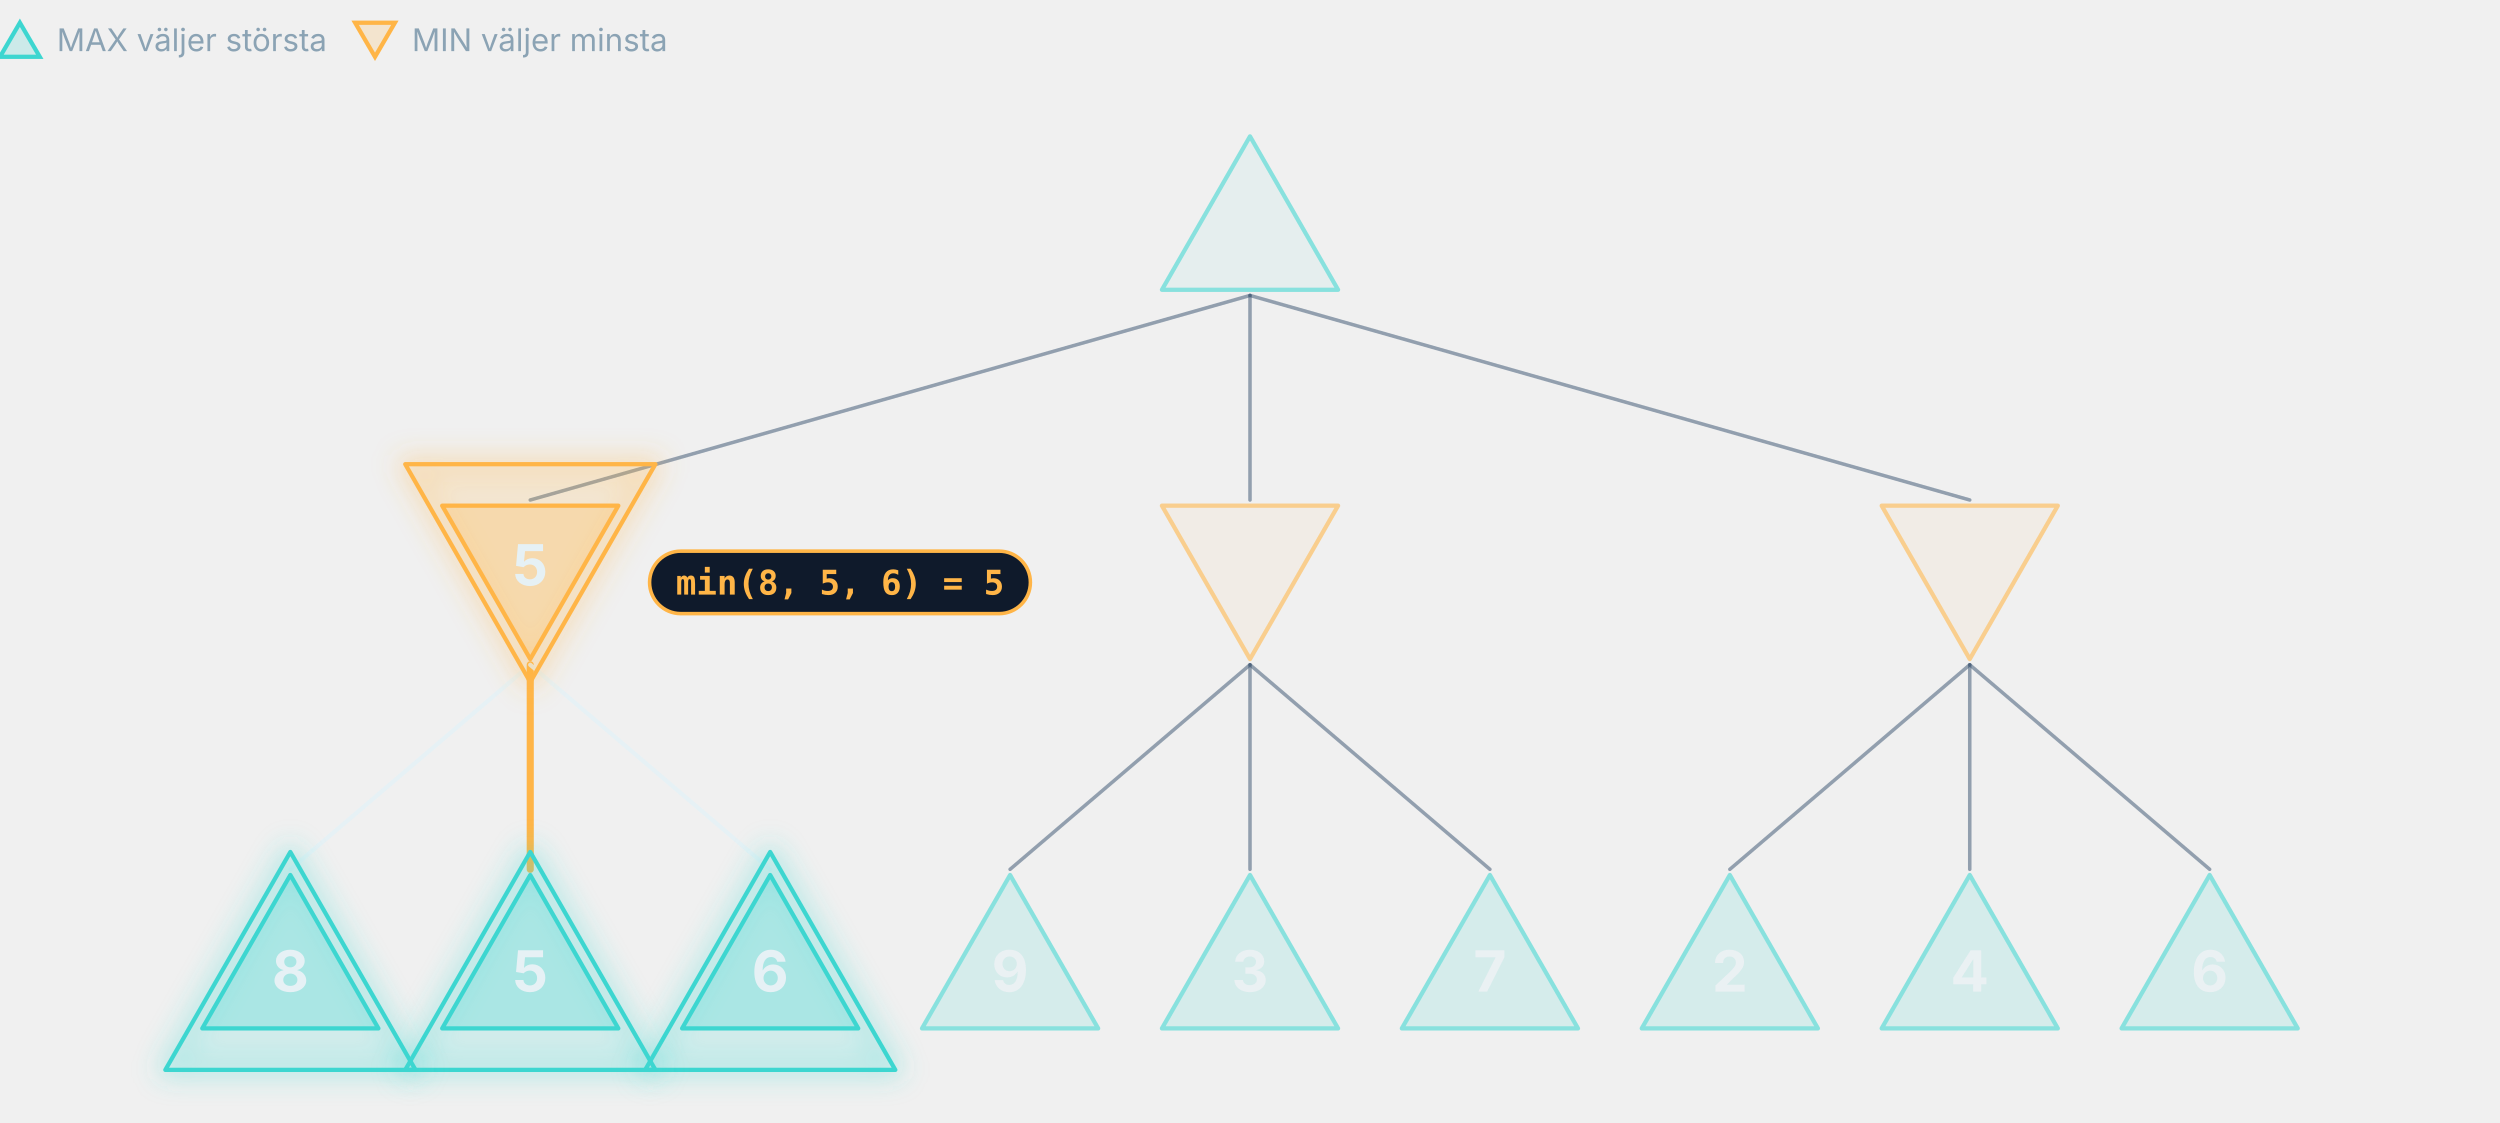
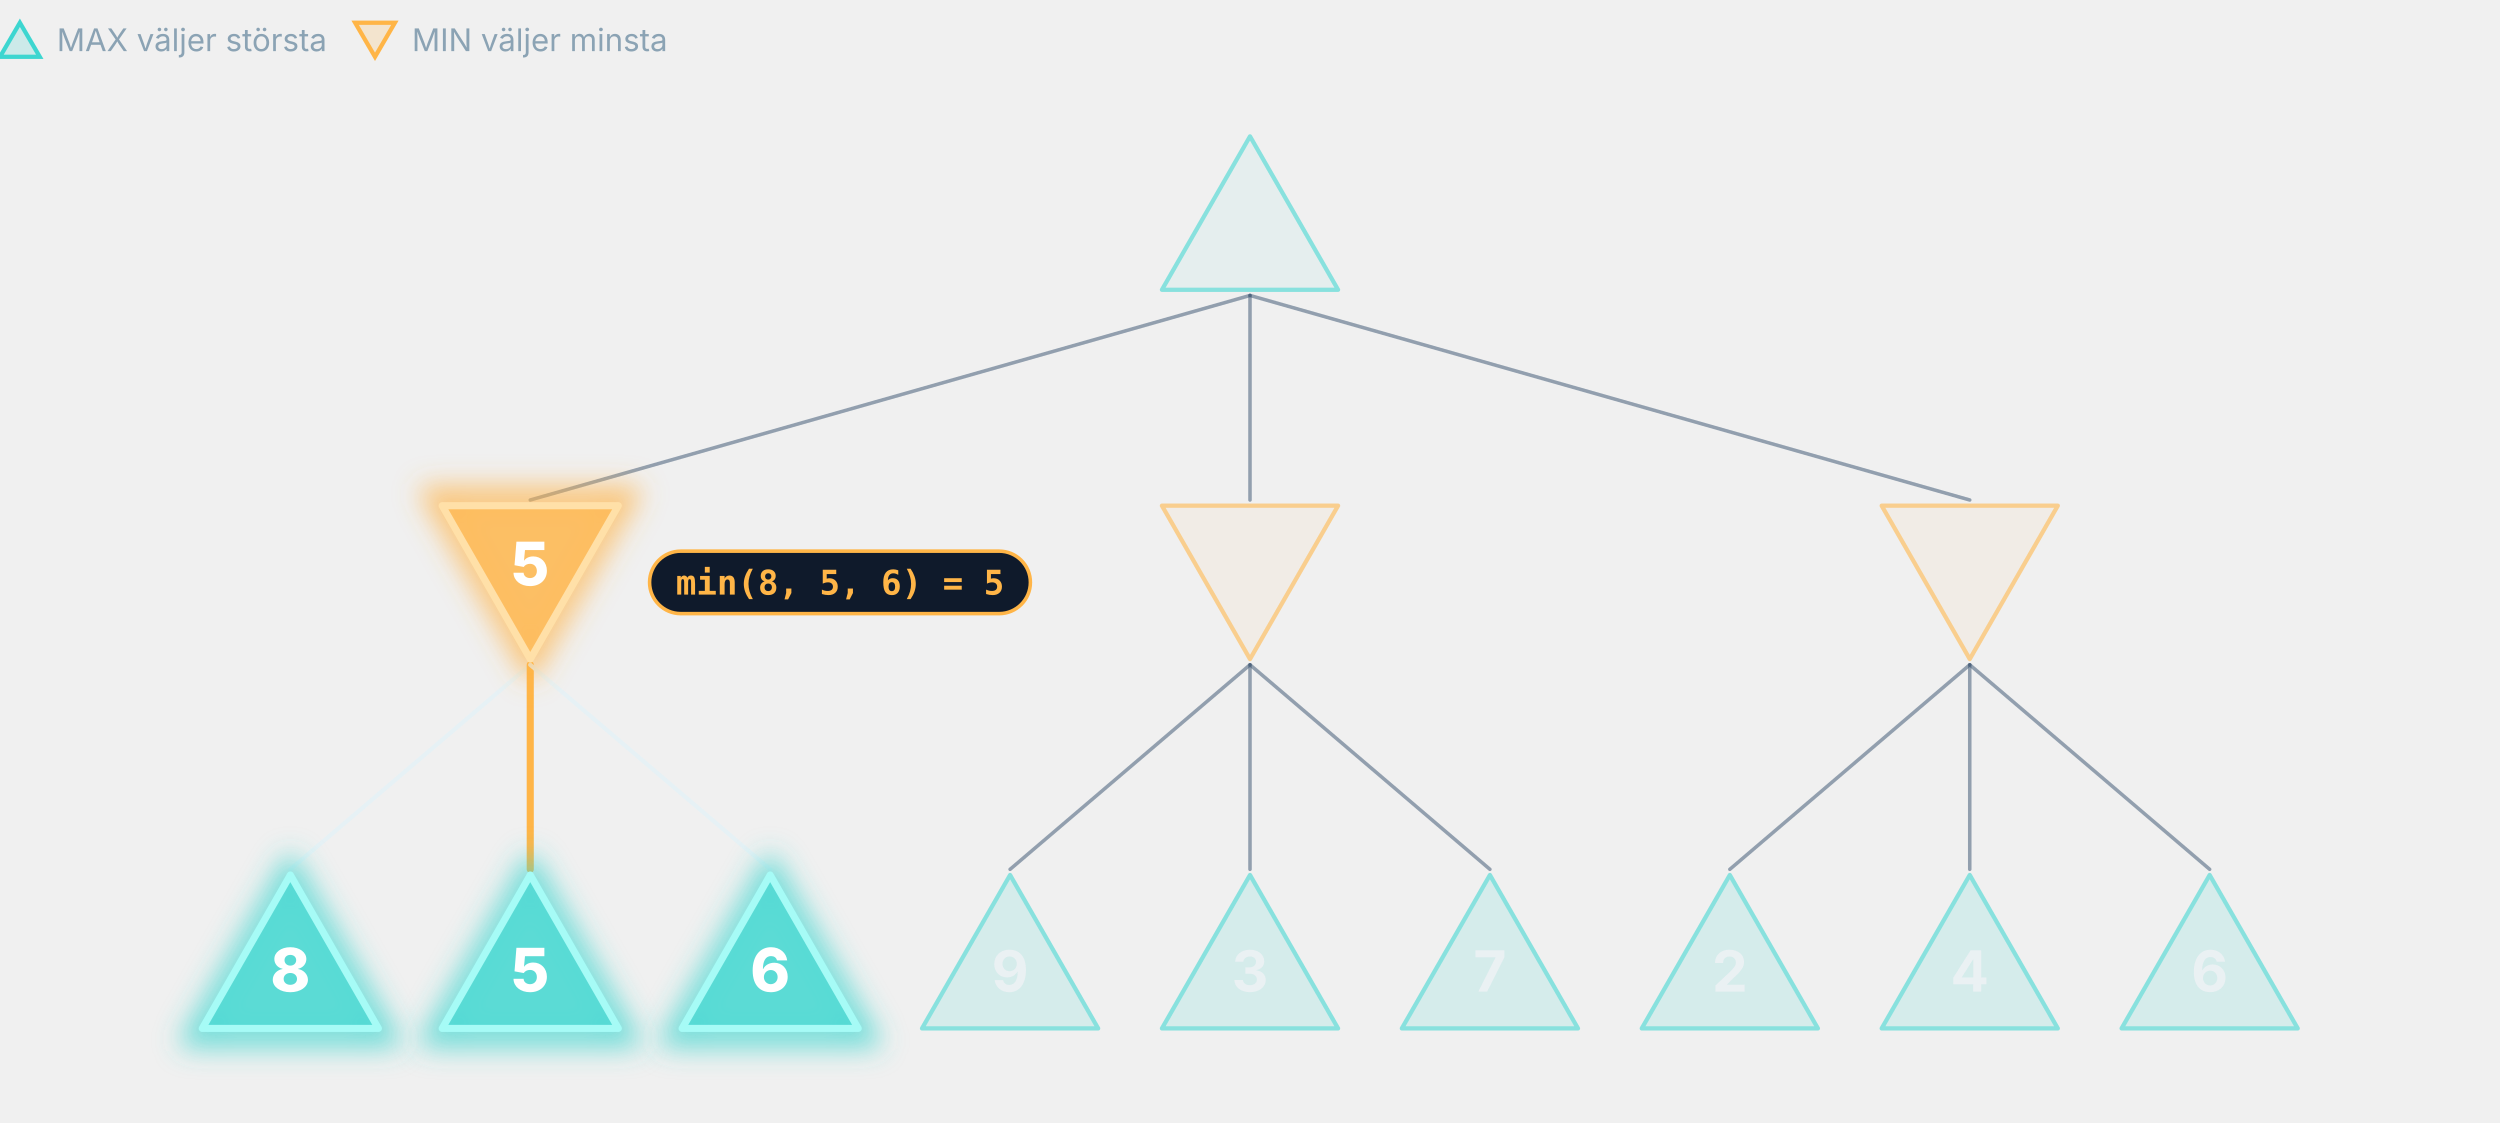
<svg xmlns="http://www.w3.org/2000/svg" viewBox="0 0 1760 790" width="1760" height="790" role="img">
  <defs>
    <filter id="glow" x="-40%" y="-40%" width="180%" height="180%">
      <feGaussianBlur stdDeviation="9" />
    </filter>
    <filter id="soft" x="-20%" y="-20%" width="140%" height="140%">
      <feGaussianBlur stdDeviation="4" />
    </filter>
  </defs>
  <g transform="translate(0,30)">
    <polygon points="14,-14 28,10 0,10" fill="#3DD6D0" fill-opacity=".2" stroke="#3DD6D0" stroke-width="3" />
    <text x="40.0" y="6.0" font-family="'IBM Plex Sans','Segoe UI',Inter,Helvetica,Arial,sans-serif" font-size="22" font-weight="400" fill="#8BA3B4" text-anchor="start">MAX väljer största</text>
    <polygon points="250,-14 278,-14 264,10" fill="#FFB547" fill-opacity=".2" stroke="#FFB547" stroke-width="3" />
    <text x="290.0" y="6.0" font-family="'IBM Plex Sans','Segoe UI',Inter,Helvetica,Arial,sans-serif" font-size="22" font-weight="400" fill="#8BA3B4" text-anchor="start">MIN väljer minsta</text>
  </g>
  <path data-edge="r0:r00" d="M373.3,468.0L204.4,612.0" stroke="#E6F1F5" stroke-width="3" stroke-linecap="round" fill="none" opacity="1" />
  <path data-edge="r0:r01" d="M373.3,468.0L373.3,612.0" stroke="#FFB547" stroke-width="5" stroke-linecap="round" fill="none" opacity="1" />
  <path data-edge="r0:r02" d="M373.3,468.0L542.2,612.0" stroke="#E6F1F5" stroke-width="3" stroke-linecap="round" fill="none" opacity="1" />
  <path data-edge="r:r0" d="M880.0,208.0L373.3,352.0" stroke="#3B5572" stroke-width="2.5" stroke-linecap="round" fill="none" opacity="0.52" />
  <path data-edge="r1:r10" d="M880.0,468.0L711.1,612.0" stroke="#3B5572" stroke-width="2.5" stroke-linecap="round" fill="none" opacity="0.52" />
  <path data-edge="r1:r11" d="M880.0,468.0L880.0,612.0" stroke="#3B5572" stroke-width="2.5" stroke-linecap="round" fill="none" opacity="0.52" />
  <path data-edge="r1:r12" d="M880.0,468.0L1048.9,612.0" stroke="#3B5572" stroke-width="2.5" stroke-linecap="round" fill="none" opacity="0.52" />
  <path data-edge="r:r1" d="M880.0,208.0L880.0,352.0" stroke="#3B5572" stroke-width="2.5" stroke-linecap="round" fill="none" opacity="0.52" />
  <path data-edge="r2:r20" d="M1386.7,468.0L1217.8,612.0" stroke="#3B5572" stroke-width="2.5" stroke-linecap="round" fill="none" opacity="0.52" />
  <path data-edge="r2:r21" d="M1386.7,468.0L1386.7,612.0" stroke="#3B5572" stroke-width="2.5" stroke-linecap="round" fill="none" opacity="0.52" />
  <path data-edge="r2:r22" d="M1386.7,468.0L1555.6,612.0" stroke="#3B5572" stroke-width="2.5" stroke-linecap="round" fill="none" opacity="0.52" />
  <path data-edge="r:r2" d="M880.0,208.0L1386.7,352.0" stroke="#3B5572" stroke-width="2.5" stroke-linecap="round" fill="none" opacity="0.52" />
-   <polygon points="285.3,326.8 461.4,326.8 373.3,480.2" fill="#FFB547" fill-opacity=".14" stroke="#FFB547" stroke-width="12" stroke-opacity=".28" stroke-linejoin="round" filter="url(#glow)" />
-   <polygon data-focus-node="r0" points="285.3,326.8 461.4,326.8 373.3,480.2" fill="#FFB547" fill-opacity=".05" stroke="#FFB547" stroke-width="3" stroke-linejoin="round" />
-   <polygon points="542.2,599.8 630.3,753.2 454.2,753.2" fill="#3DD6D0" fill-opacity=".14" stroke="#3DD6D0" stroke-width="12" stroke-opacity=".28" stroke-linejoin="round" filter="url(#glow)" />
-   <polygon data-focus-node="r02" points="542.2,599.8 630.3,753.2 454.2,753.2" fill="#3DD6D0" fill-opacity=".05" stroke="#3DD6D0" stroke-width="3" stroke-linejoin="round" />
-   <polygon points="373.3,599.8 461.4,753.2 285.3,753.2" fill="#3DD6D0" fill-opacity=".14" stroke="#3DD6D0" stroke-width="12" stroke-opacity=".28" stroke-linejoin="round" filter="url(#glow)" />
-   <polygon data-focus-node="r01" points="373.3,599.8 461.4,753.2 285.3,753.2" fill="#3DD6D0" fill-opacity=".05" stroke="#3DD6D0" stroke-width="3" stroke-linejoin="round" />
-   <polygon points="204.4,599.8 292.5,753.2 116.4,753.2" fill="#3DD6D0" fill-opacity=".14" stroke="#3DD6D0" stroke-width="12" stroke-opacity=".28" stroke-linejoin="round" filter="url(#glow)" />
-   <polygon data-focus-node="r00" points="204.4,599.8 292.5,753.2 116.4,753.2" fill="#3DD6D0" fill-opacity=".05" stroke="#3DD6D0" stroke-width="3" stroke-linejoin="round" />
+   <polygon data-focus-node="r00" points="204.4,607.4 276.4,732.6 132.5,732.6" fill="#3DD6D0" fill-opacity=".55" stroke="#3DD6D0" stroke-width="14" stroke-opacity=".5" stroke-linejoin="round" filter="url(#glow)" />
+   <polygon data-focus-node="r02" points="542.2,607.4 614.1,732.6 470.3,732.6" fill="#3DD6D0" fill-opacity=".55" stroke="#3DD6D0" stroke-width="14" stroke-opacity=".5" stroke-linejoin="round" filter="url(#glow)" />
+   <polygon data-focus-node="r0" points="301.4,347.4 445.3,347.4 373.3,472.6" fill="#FFB547" fill-opacity=".55" stroke="#FFB547" stroke-width="14" stroke-opacity=".5" stroke-linejoin="round" filter="url(#glow)" />
+   <polygon data-focus-node="r01" points="373.3,607.4 445.3,732.6 301.4,732.6" fill="#3DD6D0" fill-opacity=".55" stroke="#3DD6D0" stroke-width="14" stroke-opacity=".5" stroke-linejoin="round" filter="url(#glow)" />
  <g data-node="r00" opacity="1">
-     <polygon points="204.4,616.0 266.4,724.0 142.4,724.0" fill="#3DD6D0" fill-opacity="0.26" stroke="#3DD6D0" stroke-width="3" stroke-linejoin="round" />
-     <text x="204.4" y="698.1" font-family="'IBM Plex Sans','Segoe UI',Inter,Helvetica,Arial,sans-serif" font-size="40.0" font-weight="700" fill="#E6F1F5" text-anchor="middle">8</text>
+     <polygon points="204.4,616.0 266.4,724.0 142.4,724.0" fill="#3DD6D0" fill-opacity=".62" stroke="#A6FBF6" stroke-width="5" stroke-linejoin="round" />
+     <text x="204.4" y="698.1" font-family="'IBM Plex Sans','Segoe UI',Inter,Helvetica,Arial,sans-serif" font-size="42.4" font-weight="800" fill="#FFFFFF" text-anchor="middle">8</text>
  </g>
  <g data-node="r01" opacity="1">
-     <polygon points="373.3,616.0 435.3,724.0 311.3,724.0" fill="#3DD6D0" fill-opacity="0.26" stroke="#3DD6D0" stroke-width="3" stroke-linejoin="round" />
-     <text x="373.3" y="698.1" font-family="'IBM Plex Sans','Segoe UI',Inter,Helvetica,Arial,sans-serif" font-size="40.0" font-weight="700" fill="#E6F1F5" text-anchor="middle">5</text>
+     <polygon points="373.3,616.0 435.3,724.0 311.3,724.0" fill="#3DD6D0" fill-opacity=".62" stroke="#A6FBF6" stroke-width="5" stroke-linejoin="round" />
+     <text x="373.3" y="698.1" font-family="'IBM Plex Sans','Segoe UI',Inter,Helvetica,Arial,sans-serif" font-size="42.4" font-weight="800" fill="#FFFFFF" text-anchor="middle">5</text>
  </g>
  <g data-node="r02" opacity="1">
-     <polygon points="542.2,616.0 604.2,724.0 480.2,724.0" fill="#3DD6D0" fill-opacity="0.26" stroke="#3DD6D0" stroke-width="3" stroke-linejoin="round" />
-     <text x="542.2" y="698.1" font-family="'IBM Plex Sans','Segoe UI',Inter,Helvetica,Arial,sans-serif" font-size="40.0" font-weight="700" fill="#E6F1F5" text-anchor="middle">6</text>
+     <polygon points="542.2,616.0 604.2,724.0 480.2,724.0" fill="#3DD6D0" fill-opacity=".62" stroke="#A6FBF6" stroke-width="5" stroke-linejoin="round" />
+     <text x="542.2" y="698.1" font-family="'IBM Plex Sans','Segoe UI',Inter,Helvetica,Arial,sans-serif" font-size="42.4" font-weight="800" fill="#FFFFFF" text-anchor="middle">6</text>
  </g>
  <g data-node="r0" opacity="1">
-     <polygon points="311.3,356.0 435.3,356.0 373.3,464.0" fill="#FFB547" fill-opacity="0.26" stroke="#FFB547" stroke-width="3" stroke-linejoin="round" />
-     <text x="373.3" y="412.2" font-family="'IBM Plex Sans','Segoe UI',Inter,Helvetica,Arial,sans-serif" font-size="40.0" font-weight="700" fill="#E6F1F5" text-anchor="middle">5</text>
+     <polygon points="311.3,356.0 435.3,356.0 373.3,464.0" fill="#FFB547" fill-opacity=".62" stroke="#FFE0A8" stroke-width="5" stroke-linejoin="round" />
+     <text x="373.3" y="412.2" font-family="'IBM Plex Sans','Segoe UI',Inter,Helvetica,Arial,sans-serif" font-size="42.4" font-weight="800" fill="#FFFFFF" text-anchor="middle">5</text>
  </g>
  <g data-node="r10" opacity="0.58">
    <polygon points="711.1,616.0 773.1,724.0 649.1,724.0" fill="#3DD6D0" fill-opacity="0.26" stroke="#3DD6D0" stroke-width="3" stroke-linejoin="round" />
    <text x="711.1" y="698.1" font-family="'IBM Plex Sans','Segoe UI',Inter,Helvetica,Arial,sans-serif" font-size="40.0" font-weight="700" fill="#E6F1F5" text-anchor="middle">9</text>
  </g>
  <g data-node="r11" opacity="0.58">
    <polygon points="880.0,616.0 942.0,724.0 818.0,724.0" fill="#3DD6D0" fill-opacity="0.26" stroke="#3DD6D0" stroke-width="3" stroke-linejoin="round" />
    <text x="880.0" y="698.1" font-family="'IBM Plex Sans','Segoe UI',Inter,Helvetica,Arial,sans-serif" font-size="40.0" font-weight="700" fill="#E6F1F5" text-anchor="middle">3</text>
  </g>
  <g data-node="r12" opacity="0.58">
    <polygon points="1048.9,616.0 1110.9,724.0 986.9,724.0" fill="#3DD6D0" fill-opacity="0.26" stroke="#3DD6D0" stroke-width="3" stroke-linejoin="round" />
    <text x="1048.9" y="698.1" font-family="'IBM Plex Sans','Segoe UI',Inter,Helvetica,Arial,sans-serif" font-size="40.0" font-weight="700" fill="#E6F1F5" text-anchor="middle">7</text>
  </g>
  <g data-node="r1" opacity="0.58">
    <polygon points="818.0,356.0 942.0,356.0 880.0,464.0" fill="#FFB547" fill-opacity="0.1" stroke="#FFB547" stroke-width="3" stroke-linejoin="round" />
  </g>
  <g data-node="r20" opacity="0.58">
    <polygon points="1217.8,616.0 1279.8,724.0 1155.8,724.0" fill="#3DD6D0" fill-opacity="0.26" stroke="#3DD6D0" stroke-width="3" stroke-linejoin="round" />
    <text x="1217.8" y="698.1" font-family="'IBM Plex Sans','Segoe UI',Inter,Helvetica,Arial,sans-serif" font-size="40.0" font-weight="700" fill="#E6F1F5" text-anchor="middle">2</text>
  </g>
  <g data-node="r21" opacity="0.58">
    <polygon points="1386.7,616.0 1448.7,724.0 1324.7,724.0" fill="#3DD6D0" fill-opacity="0.26" stroke="#3DD6D0" stroke-width="3" stroke-linejoin="round" />
    <text x="1386.7" y="698.1" font-family="'IBM Plex Sans','Segoe UI',Inter,Helvetica,Arial,sans-serif" font-size="40.0" font-weight="700" fill="#E6F1F5" text-anchor="middle">4</text>
  </g>
  <g data-node="r22" opacity="0.58">
    <polygon points="1555.6,616.0 1617.6,724.0 1493.6,724.0" fill="#3DD6D0" fill-opacity="0.26" stroke="#3DD6D0" stroke-width="3" stroke-linejoin="round" />
    <text x="1555.6" y="698.1" font-family="'IBM Plex Sans','Segoe UI',Inter,Helvetica,Arial,sans-serif" font-size="40.0" font-weight="700" fill="#E6F1F5" text-anchor="middle">6</text>
  </g>
  <g data-node="r2" opacity="0.58">
    <polygon points="1324.7,356.0 1448.7,356.0 1386.7,464.0" fill="#FFB547" fill-opacity="0.1" stroke="#FFB547" stroke-width="3" stroke-linejoin="round" />
  </g>
  <g data-node="r" opacity="0.58">
    <polygon points="880.0,96.0 942.0,204.0 818.0,204.0" fill="#3DD6D0" fill-opacity="0.1" stroke="#3DD6D0" stroke-width="3" stroke-linejoin="round" />
  </g>
  <rect x="457.3" y="388.0" width="268.1" height="44.0" rx="22.0" fill="#0F1A2B" stroke="#FFB547" stroke-width="2.5" />
  <text x="591.4" y="418.6" font-family="'IBM Plex Mono','SFMono-Regular',Menlo,Consolas,monospace" font-size="24" font-weight="600" fill="#FFB547" text-anchor="middle">min(8, 5, 6) = 5</text>
</svg>
